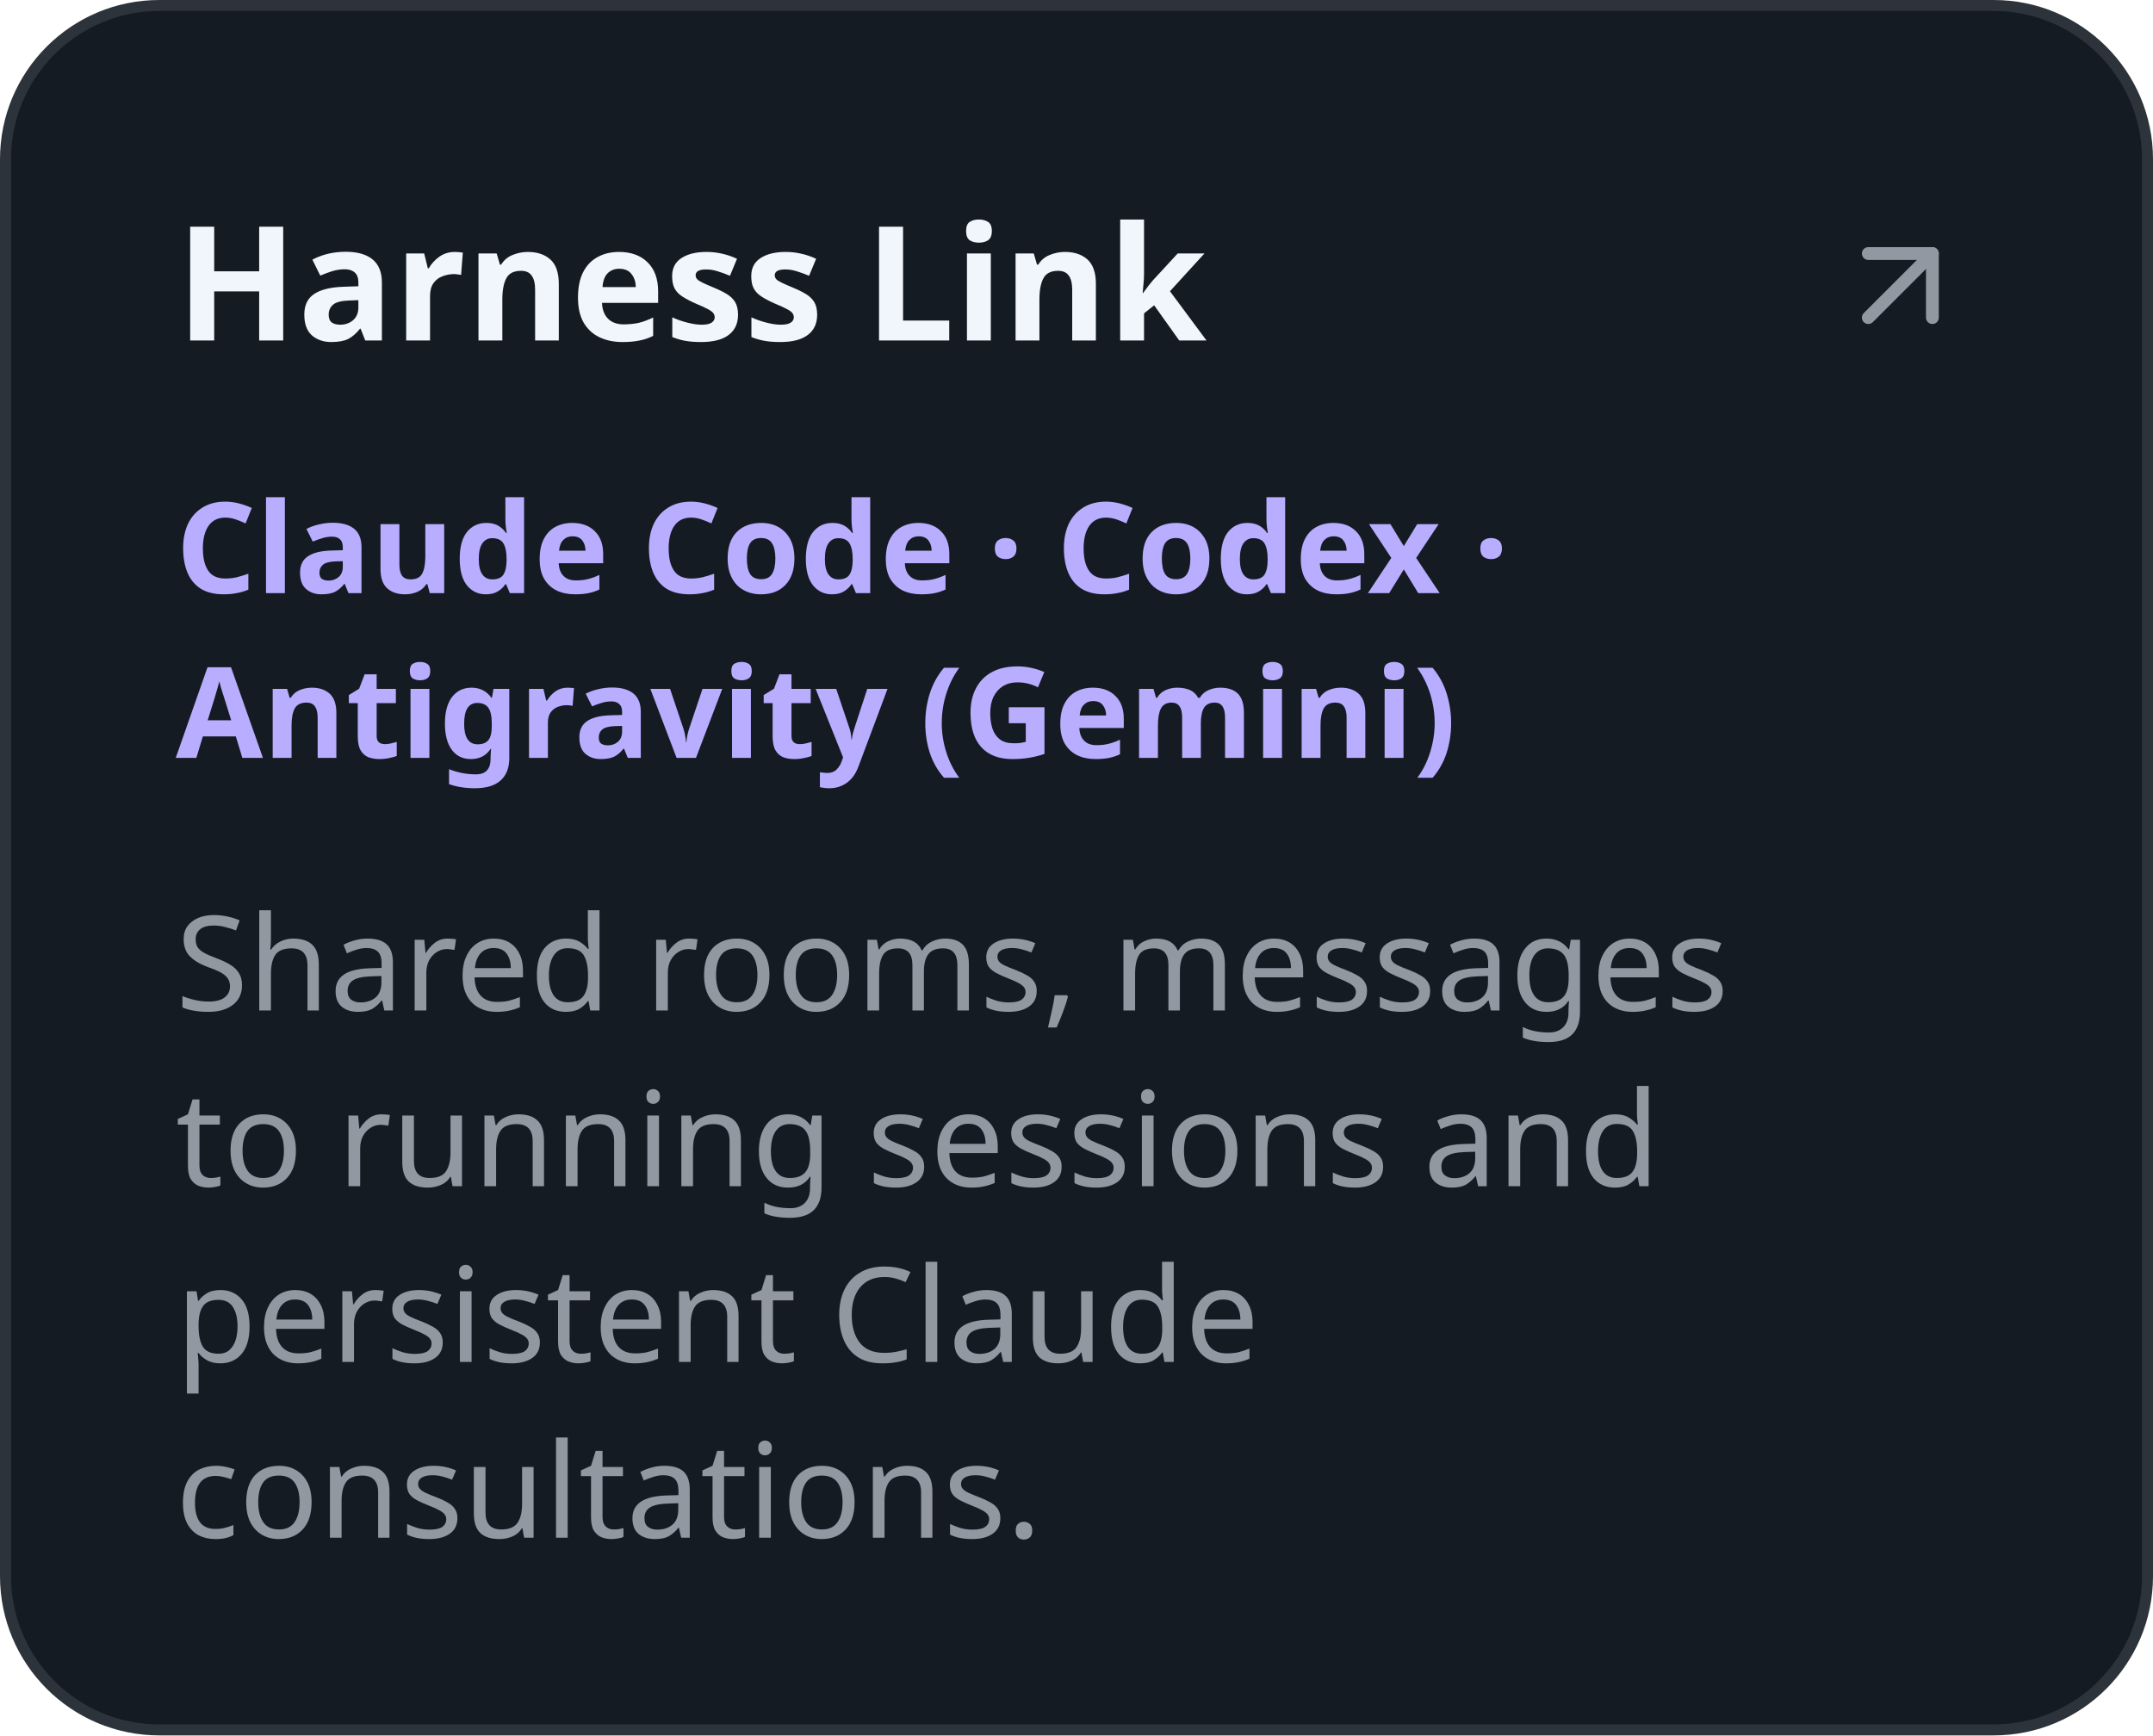
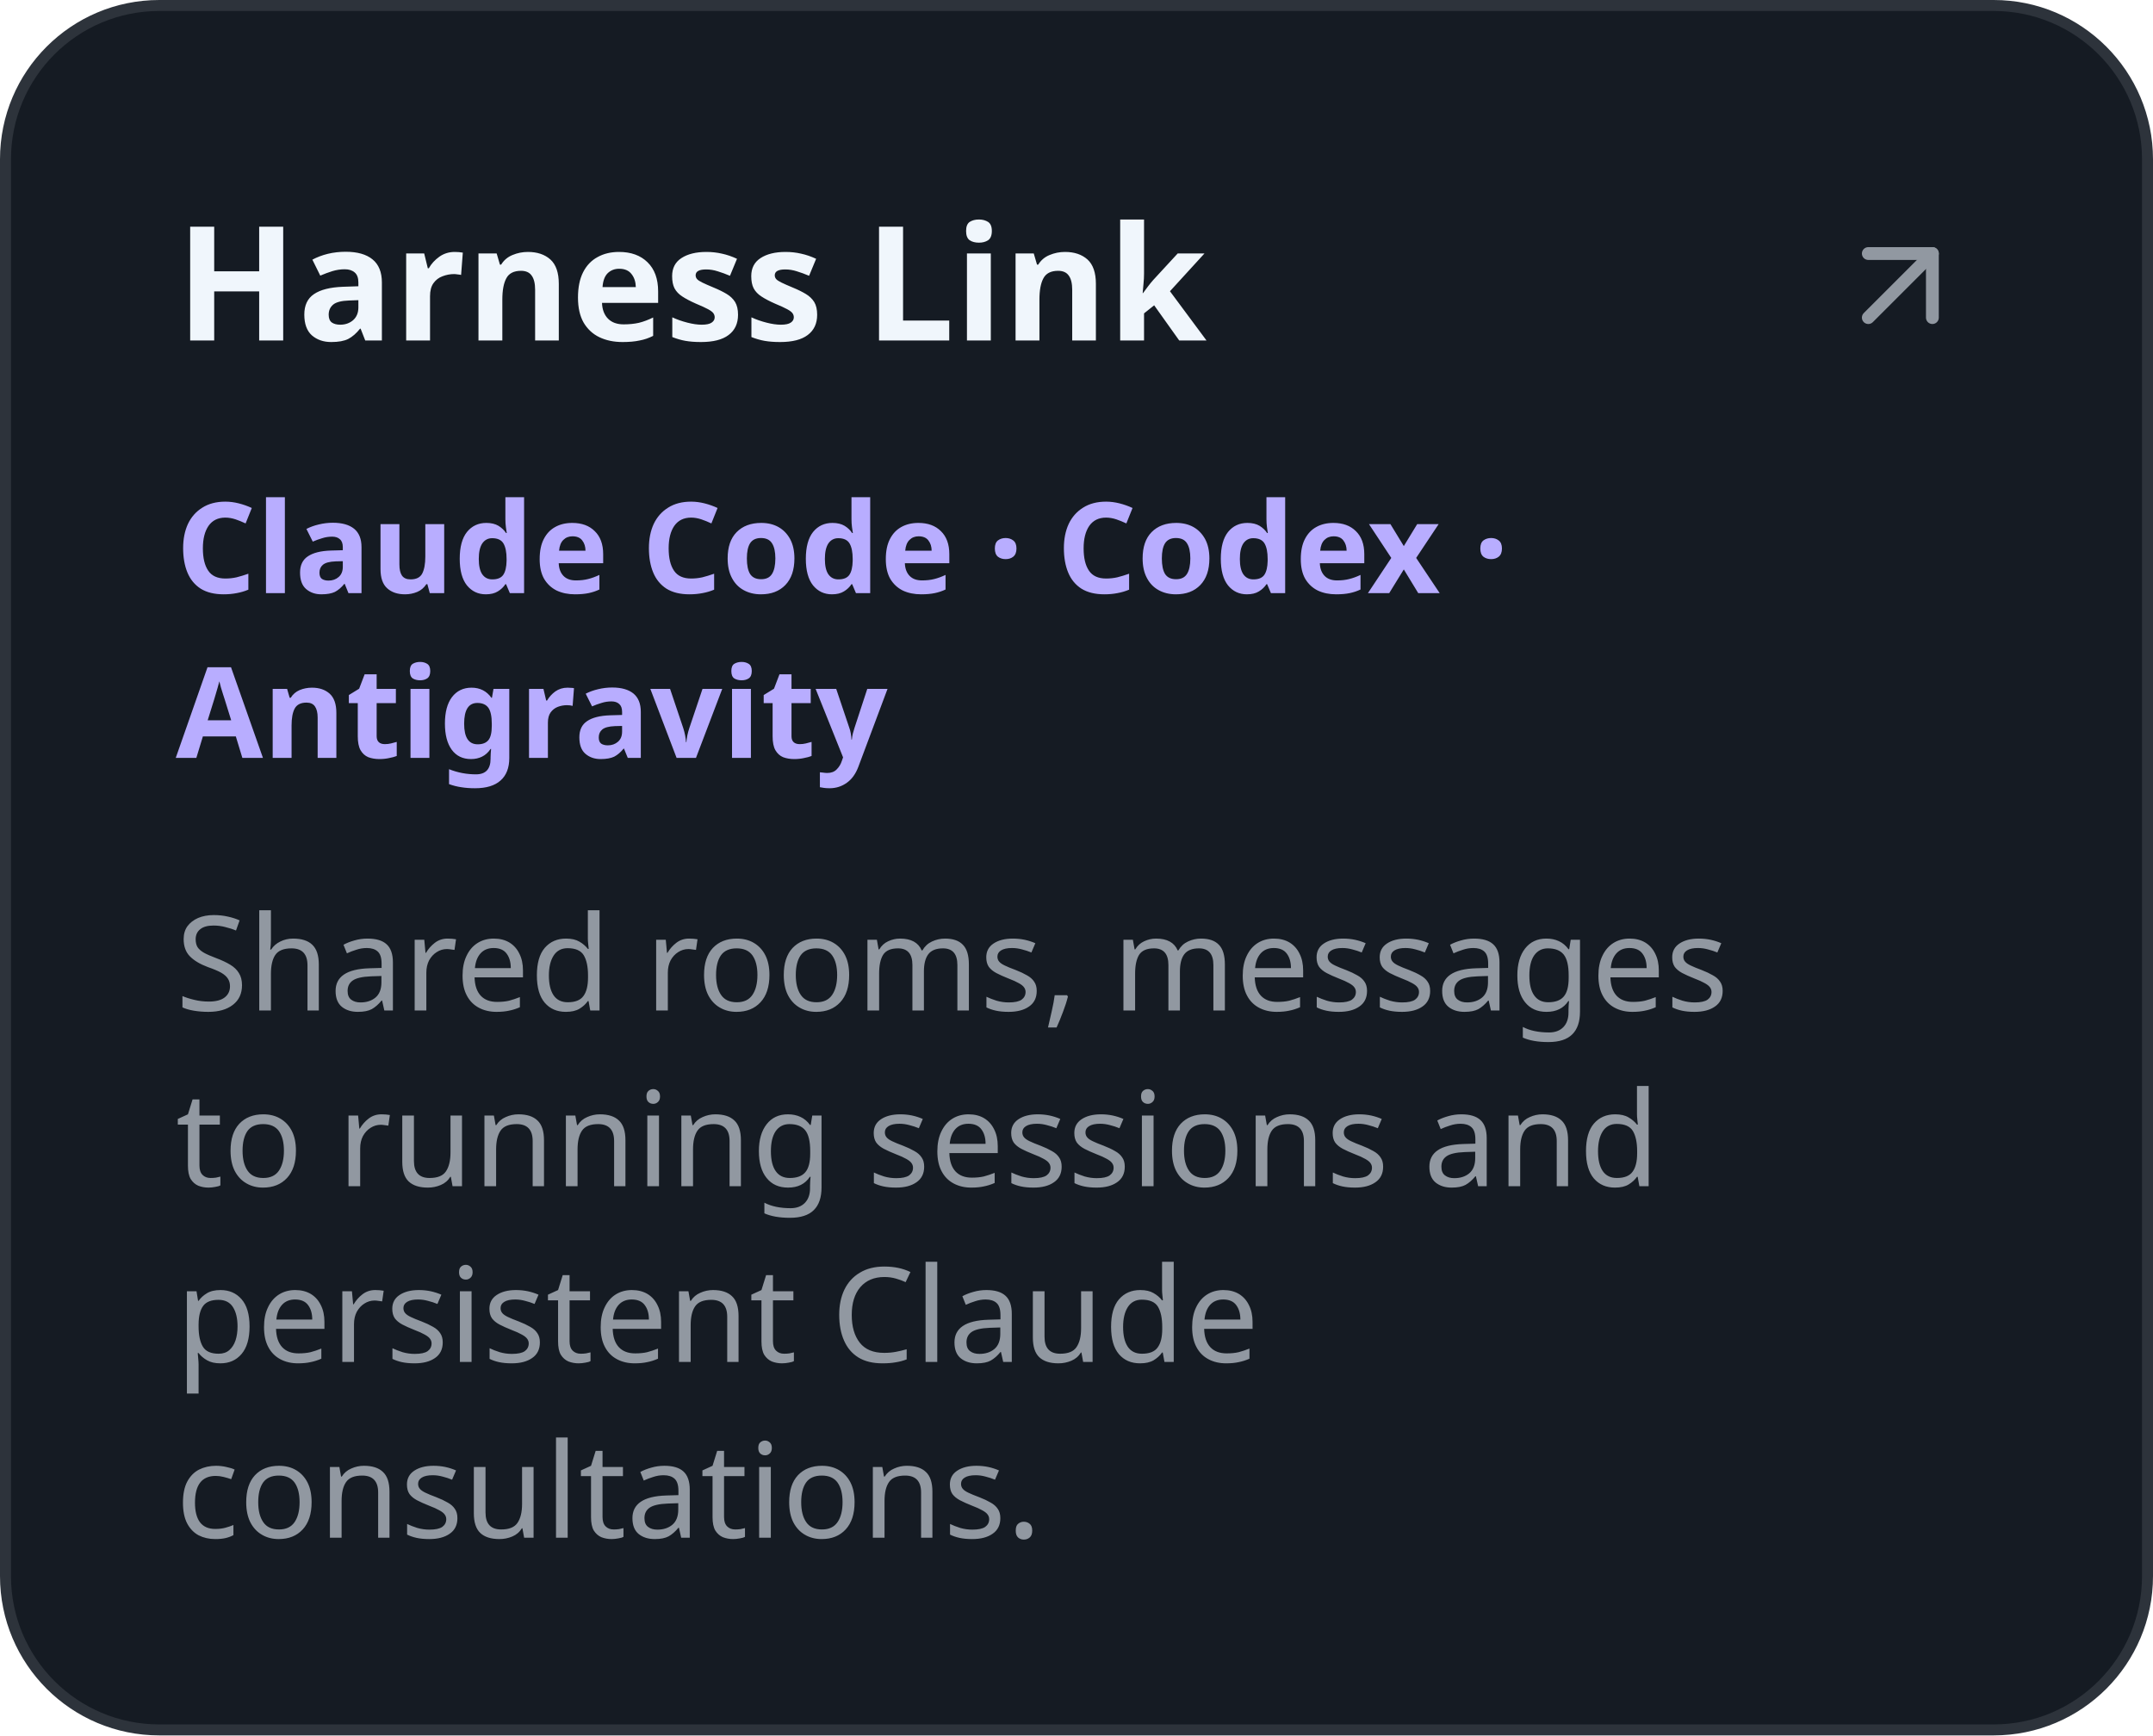
<svg xmlns="http://www.w3.org/2000/svg" width="196" height="158" viewBox="0 0 196 158">
  <rect x="0.5" y="0.5" width="195" height="157" rx="14" fill="#151b23" stroke="#2d333b" />
  <text x="16" y="31" text-anchor="start" font-family="-apple-system, BlinkMacSystemFont, 'Segoe UI', 'Noto Sans', Helvetica, Arial, sans-serif" font-size="14.5" font-weight="600" fill="#f0f6fc">Harness Link</text>
  <g transform="translate(166 19.0) scale(0.5833)" fill="none" stroke="#9198a1" stroke-width="2" stroke-linecap="round" stroke-linejoin="round">
    <path d="M7 7h10v10" />
    <path d="M7 17 17 7" />
  </g>
  <text x="16" y="54" text-anchor="start" font-family="-apple-system, BlinkMacSystemFont, 'Segoe UI', 'Noto Sans', Helvetica, Arial, sans-serif" font-size="11.5" font-weight="600" fill="#b8adff">Claude Code · Codex ·</text>
-   <text x="16" y="69" text-anchor="start" font-family="-apple-system, BlinkMacSystemFont, 'Segoe UI', 'Noto Sans', Helvetica, Arial, sans-serif" font-size="11.5" font-weight="600" fill="#b8adff">Antigravity (Gemini)</text>
+   <text x="16" y="69" text-anchor="start" font-family="-apple-system, BlinkMacSystemFont, 'Segoe UI', 'Noto Sans', Helvetica, Arial, sans-serif" font-size="11.5" font-weight="600" fill="#b8adff">Antigravity</text>
  <text x="16" y="92" text-anchor="start" font-family="-apple-system, BlinkMacSystemFont, 'Segoe UI', 'Noto Sans', Helvetica, Arial, sans-serif" font-size="12" font-weight="400" fill="#9198a1">Shared rooms, messages</text>
  <text x="16" y="108" text-anchor="start" font-family="-apple-system, BlinkMacSystemFont, 'Segoe UI', 'Noto Sans', Helvetica, Arial, sans-serif" font-size="12" font-weight="400" fill="#9198a1">to running sessions and</text>
  <text x="16" y="124" text-anchor="start" font-family="-apple-system, BlinkMacSystemFont, 'Segoe UI', 'Noto Sans', Helvetica, Arial, sans-serif" font-size="12" font-weight="400" fill="#9198a1">persistent Claude</text>
  <text x="16" y="140" text-anchor="start" font-family="-apple-system, BlinkMacSystemFont, 'Segoe UI', 'Noto Sans', Helvetica, Arial, sans-serif" font-size="12" font-weight="400" fill="#9198a1">consultations.</text>
</svg>
